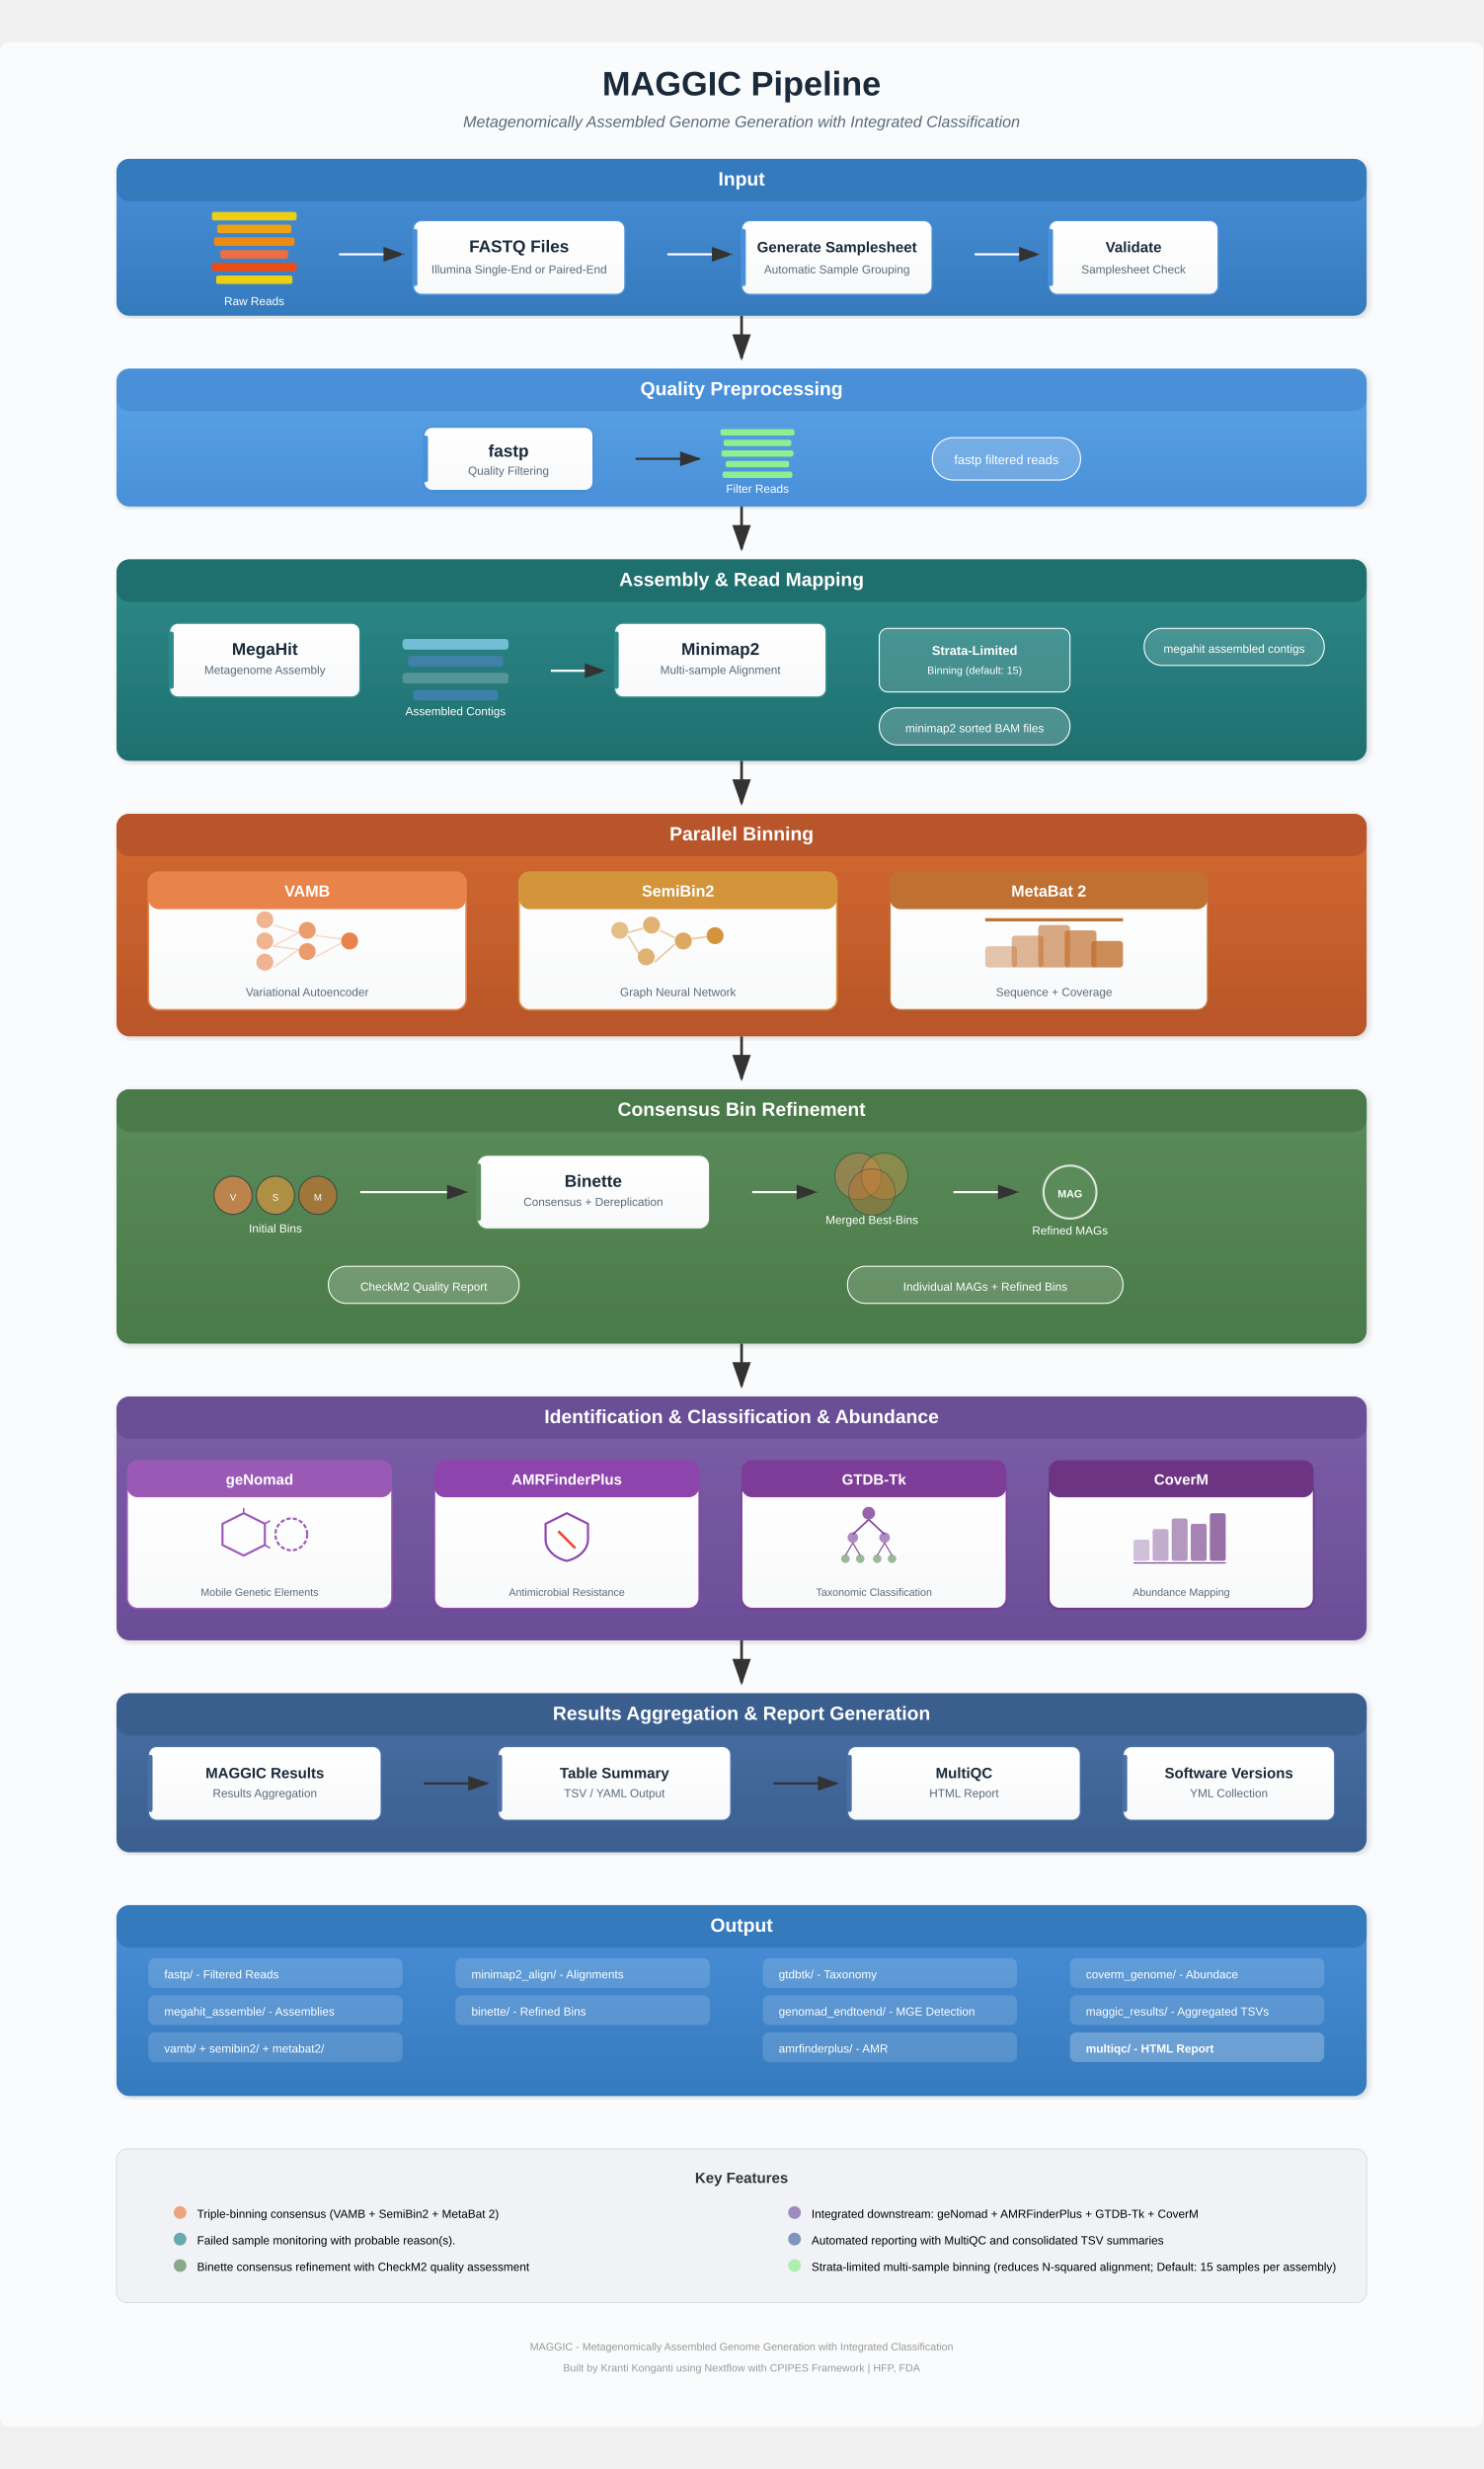
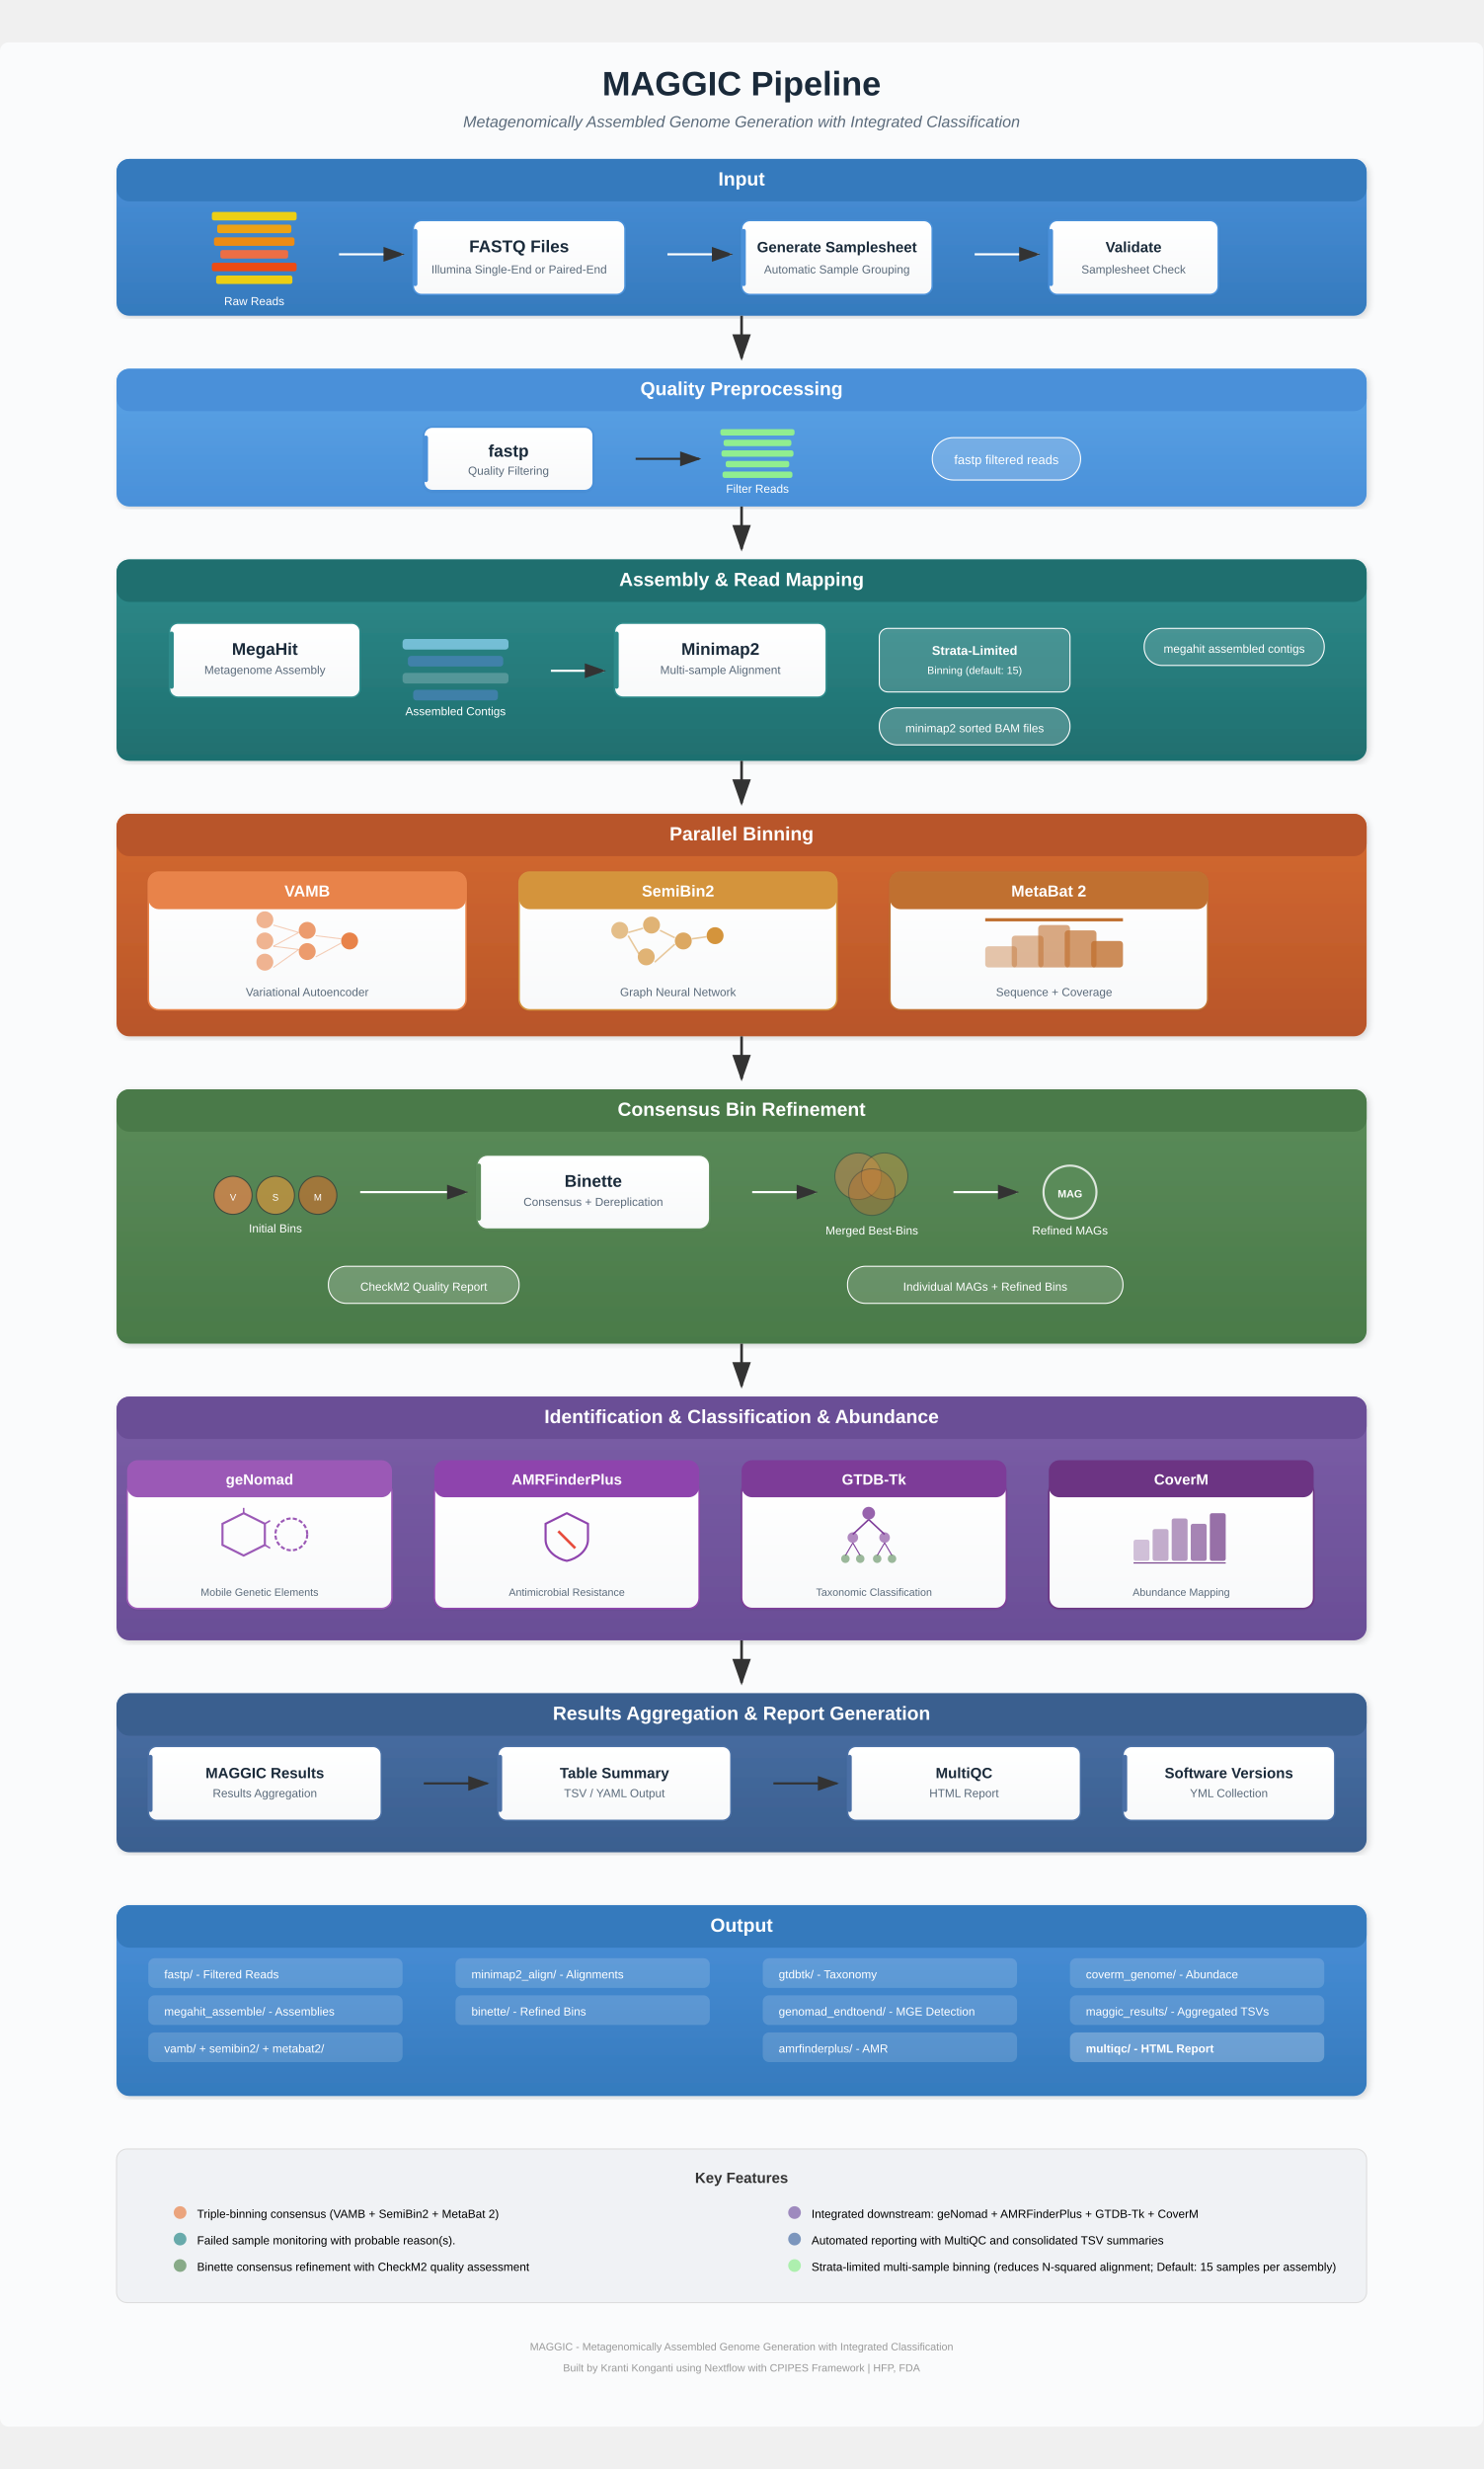
<svg xmlns="http://www.w3.org/2000/svg" viewBox="0 0 1400 2250" width="1400" height="2330">
  <defs>
    <marker id="arrow" markerWidth="10" markerHeight="7" refX="9" refY="3.5" orient="auto">
      <polygon points="0 0, 10 3.5, 0 7" fill="#333" />
    </marker>
    <linearGradient id="input-grad" x1="0%" y1="0%" x2="0%" y2="100%">
      <stop offset="0%" style="stop-color:#4A90D9;stop-opacity:1" />
      <stop offset="100%" style="stop-color:#357ABD;stop-opacity:1" />
    </linearGradient>
    <linearGradient id="preprocess-grad" x1="0%" y1="0%" x2="0%" y2="100%">
      <stop offset="0%" style="stop-color:#5BA4E6;stop-opacity:1" />
      <stop offset="100%" style="stop-color:#4A90D9;stop-opacity:1" />
    </linearGradient>
    <linearGradient id="assembly-grad" x1="0%" y1="0%" x2="0%" y2="100%">
      <stop offset="0%" style="stop-color:#2E8B8B;stop-opacity:1" />
      <stop offset="100%" style="stop-color:#1F6F6F;stop-opacity:1" />
    </linearGradient>
    <linearGradient id="binning-grad" x1="0%" y1="0%" x2="0%" y2="100%">
      <stop offset="0%" style="stop-color:#D46A30;stop-opacity:1" />
      <stop offset="100%" style="stop-color:#B8552A;stop-opacity:1" />
    </linearGradient>
    <linearGradient id="refinement-grad" x1="0%" y1="0%" x2="0%" y2="100%">
      <stop offset="0%" style="stop-color:#5B8C5A;stop-opacity:1" />
      <stop offset="100%" style="stop-color:#4A7A49;stop-opacity:1" />
    </linearGradient>
    <linearGradient id="analysis-grad" x1="0%" y1="0%" x2="0%" y2="100%">
      <stop offset="0%" style="stop-color:#7B5EA7;stop-opacity:1" />
      <stop offset="100%" style="stop-color:#6A4E96;stop-opacity:1" />
    </linearGradient>
    <linearGradient id="results-grad" x1="0%" y1="0%" x2="0%" y2="100%">
      <stop offset="0%" style="stop-color:#4A6FA5;stop-opacity:1" />
      <stop offset="100%" style="stop-color:#3A5F8F;stop-opacity:1" />
    </linearGradient>
    <linearGradient id="card-bg" x1="0%" y1="0%" x2="0%" y2="100%">
      <stop offset="0%" style="stop-color:#FFFFFF;stop-opacity:1" />
      <stop offset="100%" style="stop-color:#F8F9FA;stop-opacity:1" />
    </linearGradient>
    <filter id="shadow" x="-2%" y="-2%" width="104%" height="104%">
      <feDropShadow dx="2" dy="2" stdDeviation="3" flood-opacity="0.15" />
    </filter>
    <filter id="card-shadow" x="-5%" y="-5%" width="110%" height="115%">
      <feDropShadow dx="0" dy="3" stdDeviation="6" flood-color="#000000" flood-opacity="0.12" />
      <feDropShadow dx="0" dy="1" stdDeviation="3" flood-color="#000000" flood-opacity="0.10" />
      <feDropShadow dx="0" dy="0.5" stdDeviation="1" flood-color="#000000" flood-opacity="0.08" />
    </filter>
  </defs>
  <rect width="1400" height="2250" fill="#FAFBFC" rx="8" />
  <text x="700" y="50" text-anchor="middle" font-family="Arial, Helvetica, sans-serif" font-size="32" font-weight="bold" fill="#1A2A3A">MAGGIC Pipeline</text>
  <text x="700" y="80" text-anchor="middle" font-family="Arial, Helvetica, sans-serif" font-size="15" fill="#5A6A7A" font-style="italic">Metagenomically Assembled Genome Generation with Integrated Classification</text>
  <rect x="110" y="110" width="1180" height="148" rx="12" fill="url(#input-grad)" filter="url(#shadow)" />
  <rect x="110" y="110" width="1180" height="40" rx="12" fill="#357ABD" />
  <text x="700" y="135" text-anchor="middle" font-family="Arial, Helvetica, sans-serif" font-size="18" font-weight="bold" fill="white">Input</text>
  <g transform="translate(200, 160)">
    <rect x="0" y="0" width="80" height="8" rx="2" fill="#FFD700" opacity="0.9" />
    <rect x="5" y="12" width="70" height="8" rx="2" fill="#FFA500" opacity="0.9" />
    <rect x="2" y="24" width="76" height="8" rx="2" fill="#FF8C00" opacity="0.9" />
    <rect x="8" y="36" width="64" height="8" rx="2" fill="#FF6B35" opacity="0.9" />
    <rect x="0" y="48" width="80" height="8" rx="2" fill="#FF4500" opacity="0.9" />
    <rect x="4" y="60" width="72" height="8" rx="2" fill="#FFD700" opacity="0.9" />
    <text x="40" y="88" text-anchor="middle" font-family="Arial, Helvetica, sans-serif" font-size="11" fill="white">Raw
      Reads</text>
  </g>
  <line x1="320" y1="200" x2="380" y2="200" stroke="white" stroke-width="2" marker-end="url(#arrow)" />
  <rect x="390" y="168" width="200" height="70" rx="8" fill="url(#card-bg)" stroke="#4A90D9" stroke-width="1.5" filter="url(#card-shadow)" />
  <rect x="390" y="176" width="4" height="54" rx="2" fill="#4A90D9" />
  <text x="490" y="198" text-anchor="middle" font-family="Arial, Helvetica, sans-serif" font-size="16" font-weight="bold" fill="#1A2A3A">FASTQ Files</text>
  <text x="490" y="218" text-anchor="middle" font-family="Arial, Helvetica, sans-serif" font-size="11" fill="#5A6A7A">Illumina Single-End or Paired-End</text>
  <line x1="630" y1="200" x2="690" y2="200" stroke="white" stroke-width="2" marker-end="url(#arrow)" />
  <rect x="700" y="168" width="180" height="70" rx="8" fill="url(#card-bg)" stroke="#4A90D9" stroke-width="1.5" filter="url(#card-shadow)" />
  <rect x="700" y="176" width="4" height="54" rx="2" fill="#4A90D9" />
  <text x="790" y="198" text-anchor="middle" font-family="Arial, Helvetica, sans-serif" font-size="14" font-weight="bold" fill="#1A2A3A">Generate Samplesheet</text>
  <text x="790" y="218" text-anchor="middle" font-family="Arial, Helvetica, sans-serif" font-size="11" fill="#5A6A7A">Automatic Sample Grouping</text>
  <line x1="920" y1="200" x2="980" y2="200" stroke="white" stroke-width="2" marker-end="url(#arrow)" />
  <rect x="990" y="168" width="160" height="70" rx="8" fill="url(#card-bg)" stroke="#4A90D9" stroke-width="1.5" filter="url(#card-shadow)" />
  <rect x="990" y="176" width="4" height="54" rx="2" fill="#4A90D9" />
  <text x="1070" y="198" text-anchor="middle" font-family="Arial, Helvetica, sans-serif" font-size="14" font-weight="bold" fill="#1A2A3A">Validate</text>
  <text x="1070" y="218" text-anchor="middle" font-family="Arial, Helvetica, sans-serif" font-size="11" fill="#5A6A7A">Samplesheet Check</text>
  <line x1="700" y1="258" x2="700" y2="298" stroke="#333" stroke-width="2.5" marker-end="url(#arrow)" />
  <rect x="110" y="308" width="1180" height="130" rx="12" fill="url(#preprocess-grad)" filter="url(#shadow)" />
  <rect x="110" y="308" width="1180" height="40" rx="12" fill="#4A90D9" />
  <text x="700" y="333" text-anchor="middle" font-family="Arial, Helvetica, sans-serif" font-size="18" font-weight="bold" fill="white">Quality Preprocessing</text>
  <rect x="400" y="363" width="160" height="60" rx="8" fill="url(#card-bg)" stroke="#4A90D9" stroke-width="1.5" filter="url(#card-shadow)" />
  <rect x="400" y="371" width="4" height="44" rx="2" fill="#4A90D9" />
  <text x="480" y="391" text-anchor="middle" font-family="Arial, Helvetica, sans-serif" font-size="16" font-weight="bold" fill="#1A2A3A">fastp</text>
  <text x="480" y="408" text-anchor="middle" font-family="Arial, Helvetica, sans-serif" font-size="11" fill="#5A6A7A">Quality Filtering</text>
  <line x1="600" y1="393" x2="660" y2="393" stroke="#333" stroke-width="2" marker-end="url(#arrow)" />
  <g transform="translate(680, 365)">
    <rect x="0" y="0" width="70" height="6" rx="2" fill="#90EE90" />
    <rect x="3" y="10" width="64" height="6" rx="2" fill="#90EE90" />
    <rect x="1" y="20" width="68" height="6" rx="2" fill="#90EE90" />
    <rect x="5" y="30" width="60" height="6" rx="2" fill="#90EE90" />
    <rect x="2" y="40" width="66" height="6" rx="2" fill="#90EE90" />
    <text x="35" y="60" text-anchor="middle" font-family="Arial, Helvetica, sans-serif" font-size="11" fill="white">Filter Reads</text>
  </g>
  <rect x="880" y="373" width="140" height="40" rx="20" fill="rgba(255,255,255,0.2)" stroke="white" stroke-width="1" />
  <text x="950" y="398" text-anchor="middle" font-family="Arial, Helvetica, sans-serif" font-size="12" fill="white">fastp filtered reads</text>
  <line x1="700" y1="438" x2="700" y2="478" stroke="#333" stroke-width="2.5" marker-end="url(#arrow)" />
  <rect x="110" y="488" width="1180" height="190" rx="12" fill="url(#assembly-grad)" filter="url(#shadow)" />
  <rect x="110" y="488" width="1180" height="40" rx="12" fill="#1F6F6F" />
  <text x="700" y="513" text-anchor="middle" font-family="Arial, Helvetica, sans-serif" font-size="18" font-weight="bold" fill="white">Assembly &amp; Read Mapping</text>
  <rect x="160" y="548" width="180" height="70" rx="8" fill="url(#card-bg)" stroke="#2E8B8B" stroke-width="1.5" filter="url(#card-shadow)" />
  <rect x="160" y="556" width="4" height="54" rx="2" fill="#2E8B8B" />
  <text x="250" y="578" text-anchor="middle" font-family="Arial, Helvetica, sans-serif" font-size="16" font-weight="bold" fill="#1A2A3A">MegaHit</text>
  <text x="250" y="596" text-anchor="middle" font-family="Arial, Helvetica, sans-serif" font-size="11" fill="#5A6A7A">Metagenome Assembly</text>
  <g transform="translate(380, 563)">
    <rect x="0" y="0" width="100" height="10" rx="3" fill="#87CEEB" opacity="0.8" />
    <rect x="5" y="16" width="90" height="10" rx="3" fill="#4682B4" opacity="0.8" />
    <rect x="0" y="32" width="100" height="10" rx="3" fill="#5F9EA0" opacity="0.8" />
    <rect x="10" y="48" width="80" height="10" rx="3" fill="#4682B4" opacity="0.8" />
    <text x="50" y="72" text-anchor="middle" font-family="Arial, Helvetica, sans-serif" font-size="11" fill="white">Assembled Contigs</text>
  </g>
  <line x1="520" y1="593" x2="570" y2="593" stroke="white" stroke-width="2" marker-end="url(#arrow)" />
  <rect x="580" y="548" width="200" height="70" rx="8" fill="url(#card-bg)" stroke="#2E8B8B" stroke-width="1.5" filter="url(#card-shadow)" />
  <rect x="580" y="556" width="4" height="54" rx="2" fill="#2E8B8B" />
  <text x="680" y="578" text-anchor="middle" font-family="Arial, Helvetica, sans-serif" font-size="16" font-weight="bold" fill="#1A2A3A">Minimap2</text>
  <text x="680" y="596" text-anchor="middle" font-family="Arial, Helvetica, sans-serif" font-size="11" fill="#5A6A7A">Multi-sample Alignment</text>
  <rect x="830" y="553" width="180" height="60" rx="8" fill="rgba(255,255,255,0.15)" stroke="white" stroke-width="1" />
  <text x="920" y="578" text-anchor="middle" font-family="Arial, Helvetica, sans-serif" font-size="12" font-weight="bold" fill="white">Strata-Limited</text>
  <text x="920" y="596" text-anchor="middle" font-family="Arial, Helvetica, sans-serif" font-size="10" fill="white">Binning (default: 15)</text>
  <rect x="830" y="628" width="180" height="35" rx="17" fill="rgba(255,255,255,0.2)" stroke="white" stroke-width="1" />
  <text x="920" y="651" text-anchor="middle" font-family="Arial, Helvetica, sans-serif" font-size="11" fill="white">minimap2 sorted BAM files</text>
  <rect x="1080" y="553" width="170" height="35" rx="17" fill="rgba(255,255,255,0.15)" stroke="white" stroke-width="1" />
  <text x="1165" y="576" text-anchor="middle" font-family="Arial, Helvetica, sans-serif" font-size="11" fill="white">megahit assembled contigs</text>
  <line x1="700" y1="678" x2="700" y2="718" stroke="#333" stroke-width="2.5" marker-end="url(#arrow)" />
  <rect x="110" y="728" width="1180" height="210" rx="12" fill="url(#binning-grad)" filter="url(#shadow)" />
  <rect x="110" y="728" width="1180" height="40" rx="12" fill="#B8552A" />
  <text x="700" y="753" text-anchor="middle" font-family="Arial, Helvetica, sans-serif" font-size="18" font-weight="bold" fill="white">Parallel Binning</text>
  <rect x="140" y="783" width="300" height="130" rx="10" fill="url(#card-bg)" stroke="#E8834A" stroke-width="1.5" filter="url(#card-shadow)" />
  <rect x="140" y="783" width="300" height="35" rx="10" fill="#E8834A" />
  <text x="290" y="806" text-anchor="middle" font-family="Arial, Helvetica, sans-serif" font-size="15" font-weight="bold" fill="white">VAMB</text>
  <g transform="translate(230, 828)">
    <circle cx="20" cy="0" r="8" fill="#E8834A" opacity="0.6" />
    <circle cx="20" cy="20" r="8" fill="#E8834A" opacity="0.6" />
    <circle cx="20" cy="40" r="8" fill="#E8834A" opacity="0.6" />
    <circle cx="60" cy="10" r="8" fill="#E8834A" opacity="0.8" />
    <circle cx="60" cy="30" r="8" fill="#E8834A" opacity="0.8" />
    <circle cx="100" cy="20" r="8" fill="#E8834A" />
    <line x1="28" y1="5" x2="52" y2="12" stroke="#E8834A" stroke-width="1" opacity="0.4" />
    <line x1="28" y1="25" x2="52" y2="12" stroke="#E8834A" stroke-width="1" opacity="0.4" />
    <line x1="28" y1="25" x2="52" y2="28" stroke="#E8834A" stroke-width="1" opacity="0.4" />
    <line x1="28" y1="45" x2="52" y2="28" stroke="#E8834A" stroke-width="1" opacity="0.4" />
    <line x1="68" y1="15" x2="92" y2="18" stroke="#E8834A" stroke-width="1" opacity="0.4" />
    <line x1="68" y1="35" x2="92" y2="22" stroke="#E8834A" stroke-width="1" opacity="0.4" />
  </g>
  <text x="290" y="900" text-anchor="middle" font-family="Arial, Helvetica, sans-serif" font-size="11" fill="#5A6A7A">Variational Autoencoder</text>
  <rect x="490" y="783" width="300" height="130" rx="10" fill="url(#card-bg)" stroke="#D4943C" stroke-width="1.5" filter="url(#card-shadow)" />
  <rect x="490" y="783" width="300" height="35" rx="10" fill="#D4943C" />
  <text x="640" y="806" text-anchor="middle" font-family="Arial, Helvetica, sans-serif" font-size="15" font-weight="bold" fill="white">SemiBin2</text>
  <g transform="translate(545, 828)">
    <circle cx="40" cy="10" r="8" fill="#D4943C" opacity="0.6" />
    <circle cx="70" cy="5" r="8" fill="#D4943C" opacity="0.7" />
    <circle cx="65" cy="35" r="8" fill="#D4943C" opacity="0.7" />
    <circle cx="100" cy="20" r="8" fill="#D4943C" opacity="0.8" />
    <circle cx="130" cy="15" r="8" fill="#D4943C" />
    <line x1="48" y1="12" x2="62" y2="8" stroke="#D4943C" stroke-width="1.5" opacity="0.5" />
    <line x1="48" y1="15" x2="58" y2="32" stroke="#D4943C" stroke-width="1.5" opacity="0.5" />
    <line x1="78" y1="10" x2="92" y2="17" stroke="#D4943C" stroke-width="1.5" opacity="0.5" />
    <line x1="73" y1="40" x2="92" y2="23" stroke="#D4943C" stroke-width="1.5" opacity="0.5" />
    <line x1="108" y1="18" x2="122" y2="16" stroke="#D4943C" stroke-width="1.5" opacity="0.5" />
  </g>
  <text x="640" y="900" text-anchor="middle" font-family="Arial, Helvetica, sans-serif" font-size="11" fill="#5A6A7A">Graph Neural Network</text>
  <rect x="840" y="783" width="300" height="130" rx="10" fill="url(#card-bg)" stroke="#C07030" stroke-width="1.5" filter="url(#card-shadow)" />
  <rect x="840" y="783" width="300" height="35" rx="10" fill="#C07030" />
  <text x="990" y="806" text-anchor="middle" font-family="Arial, Helvetica, sans-serif" font-size="15" font-weight="bold" fill="white">MetaBat 2</text>
  <g transform="translate(885, 828)">
    <rect x="45" y="25" width="30" height="20" rx="3" fill="#C07030" opacity="0.4" />
    <rect x="70" y="15" width="30" height="30" rx="3" fill="#C07030" opacity="0.5" />
    <rect x="95" y="5" width="30" height="40" rx="3" fill="#C07030" opacity="0.6" />
    <rect x="120" y="10" width="30" height="35" rx="3" fill="#C07030" opacity="0.7" />
    <rect x="145" y="20" width="30" height="25" rx="3" fill="#C07030" opacity="0.8" />
    <line x1="45" y1="0" x2="175" y2="0" stroke="#C07030" stroke-width="3" />
  </g>
  <text x="995" y="900" text-anchor="middle" font-family="Arial, Helvetica, sans-serif" font-size="11" fill="#5A6A7A">Sequence + Coverage</text>
  <line x1="700" y1="938" x2="700" y2="978" stroke="#333" stroke-width="2.5" marker-end="url(#arrow)" />
  <rect x="110" y="988" width="1180" height="240" rx="12" fill="url(#refinement-grad)" filter="url(#shadow)" />
  <rect x="110" y="988" width="1180" height="40" rx="12" fill="#4A7A49" />
  <text x="700" y="1013" text-anchor="middle" font-family="Arial, Helvetica, sans-serif" font-size="18" font-weight="bold" fill="white">Consensus Bin Refinement</text>
  <g transform="translate(200, 1068)">
    <circle cx="20" cy="20" r="18" fill="#E8834A" opacity="0.7" stroke="#333" stroke-width="1" />
    <text x="20" y="25" text-anchor="middle" font-family="Arial, Helvetica, sans-serif" font-size="9" fill="white">V</text>
    <circle cx="60" cy="20" r="18" fill="#D4943C" opacity="0.7" stroke="#333" stroke-width="1" />
    <text x="60" y="25" text-anchor="middle" font-family="Arial, Helvetica, sans-serif" font-size="9" fill="white">S</text>
    <circle cx="100" cy="20" r="18" fill="#C07030" opacity="0.7" stroke="#333" stroke-width="1" />
    <text x="100" y="25" text-anchor="middle" font-family="Arial, Helvetica, sans-serif" font-size="9" fill="white">M</text>
    <text x="60" y="55" text-anchor="middle" font-family="Arial, Helvetica, sans-serif" font-size="11" fill="white">Initial Bins</text>
  </g>
  <line x1="340" y1="1085" x2="440" y2="1085" stroke="white" stroke-width="2" marker-end="url(#arrow)" />
  <rect x="450" y="1050" width="220" height="70" rx="10" fill="url(#card-bg)" stroke="#5B8C5A" stroke-width="1.5" filter="url(#card-shadow)" />
  <rect x="450" y="1058" width="4" height="54" rx="2" fill="#5B8C5A" />
  <text x="560" y="1080" text-anchor="middle" font-family="Arial, Helvetica, sans-serif" font-size="16" font-weight="bold" fill="#1A2A3A">Binette</text>
  <text x="560" y="1098" text-anchor="middle" font-family="Arial, Helvetica, sans-serif" font-size="11" fill="#5A6A7A">Consensus + Dereplication</text>
  <line x1="710" y1="1085" x2="770" y2="1085" stroke="white" stroke-width="2" marker-end="url(#arrow)" />
  <g transform="translate(790, 1055)">
    <circle cx="20" cy="15" r="22" fill="#E8834A" opacity="0.4" stroke="#333" stroke-width="1" />
    <circle cx="45" cy="15" r="22" fill="#D4943C" opacity="0.4" stroke="#333" stroke-width="1" />
    <circle cx="33" cy="30" r="22" fill="#C07030" opacity="0.4" stroke="#333" stroke-width="1" />
-     <text x="33" y="60" text-anchor="middle" font-family="Arial, Helvetica, sans-serif" font-size="11" fill="white">Merged Best-Bins</text>
+     <text x="33" y="70" text-anchor="middle" font-family="Arial, Helvetica, sans-serif" font-size="11" fill="white">Merged Best-Bins</text>
  </g>
  <line x1="900" y1="1085" x2="960" y2="1085" stroke="white" stroke-width="2" marker-end="url(#arrow)" />
  <g transform="translate(980, 1055)">
    <circle cx="30" cy="30" r="25" fill="#5B8C5A" opacity="0.8" stroke="white" stroke-width="2" />
    <text x="30" y="35" text-anchor="middle" font-family="Arial, Helvetica, sans-serif" font-size="10" font-weight="bold" fill="white">MAG</text>
    <text x="30" y="70" text-anchor="middle" font-family="Arial, Helvetica, sans-serif" font-size="11" fill="white">Refined MAGs</text>
  </g>
  <rect x="310" y="1155" width="180" height="35" rx="17" fill="rgba(255,255,255,0.2)" stroke="white" stroke-width="1" />
  <text x="400" y="1178" text-anchor="middle" font-family="Arial, Helvetica, sans-serif" font-size="11" fill="white">CheckM2 Quality Report</text>
  <rect x="800" y="1155" width="260" height="35" rx="17" fill="rgba(255,255,255,0.15)" stroke="white" stroke-width="1" />
  <text x="930" y="1178" text-anchor="middle" font-family="Arial, Helvetica, sans-serif" font-size="11" fill="white">Individual MAGs + Refined Bins</text>
  <line x1="700" y1="1228" x2="700" y2="1268" stroke="#333" stroke-width="2.5" marker-end="url(#arrow)" />
  <rect x="110" y="1278" width="1180" height="230" rx="12" fill="url(#analysis-grad)" filter="url(#shadow)" />
  <rect x="110" y="1278" width="1180" height="40" rx="12" fill="#6A4E96" />
  <text x="700" y="1303" text-anchor="middle" font-family="Arial, Helvetica, sans-serif" font-size="18" font-weight="bold" fill="white">Identification &amp; Classification &amp; Abundance</text>
  <rect x="120" y="1358" width="250" height="120" rx="10" fill="url(#card-bg)" stroke="#9B59B6" stroke-width="1.5" filter="url(#card-shadow)" />
  <rect x="120" y="1338" width="250" height="35" rx="10" fill="#9B59B6" />
  <text x="245" y="1361" text-anchor="middle" font-family="Arial, Helvetica, sans-serif" font-size="14" font-weight="bold" fill="white">geNomad</text>
  <g transform="translate(200, 1383)">
    <polygon points="30,5 50,15 50,35 30,45 10,35 10,15" fill="none" stroke="#9B59B6" stroke-width="2" />
    <line x1="30" y1="5" x2="30" y2="0" stroke="#9B59B6" stroke-width="1.5" />
    <line x1="50" y1="15" x2="55" y2="12" stroke="#9B59B6" stroke-width="1.5" />
    <line x1="50" y1="35" x2="55" y2="38" stroke="#9B59B6" stroke-width="1.5" />
    <circle cx="75" cy="25" r="15" fill="none" stroke="#9B59B6" stroke-width="2" stroke-dasharray="4,2" />
  </g>
  <text x="245" y="1466" text-anchor="middle" font-family="Arial, Helvetica, sans-serif" font-size="10" fill="#5A6A7A">Mobile Genetic Elements</text>
  <rect x="410" y="1358" width="250" height="120" rx="10" fill="url(#card-bg)" stroke="#8E44AD" stroke-width="1.5" filter="url(#card-shadow)" />
  <rect x="410" y="1338" width="250" height="35" rx="10" fill="#8E44AD" />
  <text x="535" y="1361" text-anchor="middle" font-family="Arial, Helvetica, sans-serif" font-size="14" font-weight="bold" fill="white">AMRFinderPlus</text>
  <g transform="translate(505, 1383)">
    <path d="M30,5 L50,15 L50,30 C50,40 40,48 30,50 C20,48 10,40 10,30 L10,15 Z" fill="none" stroke="#8E44AD" stroke-width="2" />
    <line x1="22" y1="22" x2="38" y2="38" stroke="#E74C3C" stroke-width="2.5" />
  </g>
  <text x="535" y="1466" text-anchor="middle" font-family="Arial, Helvetica, sans-serif" font-size="10" fill="#5A6A7A">Antimicrobial Resistance</text>
  <rect x="700" y="1358" width="250" height="120" rx="10" fill="url(#card-bg)" stroke="#7D3C98" stroke-width="1.5" filter="url(#card-shadow)" />
  <rect x="700" y="1338" width="250" height="35" rx="10" fill="#7D3C98" />
  <text x="825" y="1361" text-anchor="middle" font-family="Arial, Helvetica, sans-serif" font-size="14" font-weight="bold" fill="white">GTDB-Tk</text>
  <g transform="translate(790, 1383)">
    <circle cx="30" cy="5" r="6" fill="#7D3C98" opacity="0.8" />
    <line x1="30" y1="11" x2="15" y2="25" stroke="#7D3C98" stroke-width="1.5" />
    <line x1="30" y1="11" x2="45" y2="25" stroke="#7D3C98" stroke-width="1.5" />
    <circle cx="15" cy="28" r="5" fill="#7D3C98" opacity="0.6" />
    <circle cx="45" cy="28" r="5" fill="#7D3C98" opacity="0.6" />
    <line x1="15" y1="33" x2="8" y2="45" stroke="#7D3C98" stroke-width="1" />
    <line x1="15" y1="33" x2="22" y2="45" stroke="#7D3C98" stroke-width="1" />
    <line x1="45" y1="33" x2="38" y2="45" stroke="#7D3C98" stroke-width="1" />
    <line x1="45" y1="33" x2="52" y2="45" stroke="#7D3C98" stroke-width="1" />
    <circle cx="8" cy="48" r="4" fill="#5B8C5A" opacity="0.6" />
    <circle cx="22" cy="48" r="4" fill="#5B8C5A" opacity="0.6" />
    <circle cx="38" cy="48" r="4" fill="#5B8C5A" opacity="0.6" />
    <circle cx="52" cy="48" r="4" fill="#5B8C5A" opacity="0.6" />
  </g>
  <text x="825" y="1466" text-anchor="middle" font-family="Arial, Helvetica, sans-serif" font-size="10" fill="#5A6A7A">Taxonomic Classification</text>
  <rect x="990" y="1358" width="250" height="120" rx="10" fill="url(#card-bg)" stroke="#6C3483" stroke-width="1.5" filter="url(#card-shadow)" />
  <rect x="990" y="1338" width="250" height="35" rx="10" fill="#6C3483" />
  <text x="1115" y="1361" text-anchor="middle" font-family="Arial, Helvetica, sans-serif" font-size="14" font-weight="bold" fill="white">CoverM</text>
  <g transform="translate(1070, 1383)">
    <rect x="0" y="30" width="15" height="20" rx="2" fill="#6C3483" opacity="0.3" />
    <rect x="18" y="20" width="15" height="30" rx="2" fill="#6C3483" opacity="0.4" />
    <rect x="36" y="10" width="15" height="40" rx="2" fill="#6C3483" opacity="0.5" />
    <rect x="54" y="15" width="15" height="35" rx="2" fill="#6C3483" opacity="0.6" />
    <rect x="72" y="5" width="15" height="45" rx="2" fill="#6C3483" opacity="0.7" />
    <line x1="0" y1="52" x2="87" y2="52" stroke="#6C3483" stroke-width="1" />
  </g>
  <text x="1115" y="1466" text-anchor="middle" font-family="Arial, Helvetica, sans-serif" font-size="10" fill="#5A6A7A">Abundance Mapping</text>
  <line x1="700" y1="1508" x2="700" y2="1548" stroke="#333" stroke-width="2.5" marker-end="url(#arrow)" />
  <rect x="110" y="1558" width="1180" height="150" rx="12" fill="url(#results-grad)" filter="url(#shadow)" />
  <rect x="110" y="1558" width="1180" height="40" rx="12" fill="#3A5F8F" />
  <text x="700" y="1583" text-anchor="middle" font-family="Arial, Helvetica, sans-serif" font-size="18" font-weight="bold" fill="white">Results Aggregation &amp; Report Generation</text>
  <rect x="140" y="1608" width="220" height="70" rx="8" fill="url(#card-bg)" stroke="#4A6FA5" stroke-width="1.5" filter="url(#card-shadow)" />
  <rect x="140" y="1616" width="4" height="54" rx="2" fill="#4A6FA5" />
  <text x="250" y="1638" text-anchor="middle" font-family="Arial, Helvetica, sans-serif" font-size="14" font-weight="bold" fill="#1A2A3A">MAGGIC Results</text>
  <text x="250" y="1656" text-anchor="middle" font-family="Arial, Helvetica, sans-serif" font-size="11" fill="#5A6A7A">Results Aggregation</text>
  <line x1="400" y1="1643" x2="460" y2="1643" stroke="#333" stroke-width="2" marker-end="url(#arrow)" />
  <rect x="470" y="1608" width="220" height="70" rx="8" fill="url(#card-bg)" stroke="#4A6FA5" stroke-width="1.5" filter="url(#card-shadow)" />
  <rect x="470" y="1616" width="4" height="54" rx="2" fill="#4A6FA5" />
  <text x="580" y="1638" text-anchor="middle" font-family="Arial, Helvetica, sans-serif" font-size="14" font-weight="bold" fill="#1A2A3A">Table Summary</text>
  <text x="580" y="1656" text-anchor="middle" font-family="Arial, Helvetica, sans-serif" font-size="11" fill="#5A6A7A">TSV / YAML Output</text>
  <line x1="730" y1="1643" x2="790" y2="1643" stroke="#333" stroke-width="2" marker-end="url(#arrow)" />
  <rect x="800" y="1608" width="220" height="70" rx="8" fill="url(#card-bg)" stroke="#4A6FA5" stroke-width="1.5" filter="url(#card-shadow)" />
  <rect x="800" y="1616" width="4" height="54" rx="2" fill="#4A6FA5" />
  <text x="910" y="1638" text-anchor="middle" font-family="Arial, Helvetica, sans-serif" font-size="14" font-weight="bold" fill="#1A2A3A">MultiQC</text>
  <text x="910" y="1656" text-anchor="middle" font-family="Arial, Helvetica, sans-serif" font-size="11" fill="#5A6A7A">HTML Report</text>
  <rect x="1060" y="1608" width="200" height="70" rx="8" fill="url(#card-bg)" stroke="#4A6FA5" stroke-width="1.5" filter="url(#card-shadow)" />
  <rect x="1060" y="1616" width="4" height="54" rx="2" fill="#4A6FA5" />
  <text x="1160" y="1638" text-anchor="middle" font-family="Arial, Helvetica, sans-serif" font-size="14" font-weight="bold" fill="#1A2A3A">Software Versions</text>
  <text x="1160" y="1656" text-anchor="middle" font-family="Arial, Helvetica, sans-serif" font-size="11" fill="#5A6A7A">YML Collection</text>
  <rect x="110" y="1758" width="1180" height="180" rx="12" fill="url(#input-grad)" filter="url(#shadow)" />
  <rect x="110" y="1758" width="1180" height="40" rx="12" fill="#357ABD" />
  <text x="700" y="1783" text-anchor="middle" font-family="Arial, Helvetica, sans-serif" font-size="18" font-weight="bold" fill="white">Output</text>
  <g font-family="Arial, Helvetica, sans-serif" font-size="11" fill="white">
    <rect x="140" y="1808" width="240" height="28" rx="6" fill="rgba(255,255,255,0.15)" />
    <text x="155" y="1827">fastp/ - Filtered Reads</text>
    <rect x="140" y="1843" width="240" height="28" rx="6" fill="rgba(255,255,255,0.15)" />
    <text x="155" y="1862">megahit_assemble/ - Assemblies</text>
    <rect x="430" y="1808" width="240" height="28" rx="6" fill="rgba(255,255,255,0.15)" />
    <text x="445" y="1827">minimap2_align/ - Alignments</text>
    <rect x="430" y="1843" width="240" height="28" rx="6" fill="rgba(255,255,255,0.15)" />
    <text x="445" y="1862">binette/ - Refined Bins</text>
    <rect x="140" y="1878" width="240" height="28" rx="6" fill="rgba(255,255,255,0.15)" />
    <text x="155" y="1897">vamb/ + semibin2/ + metabat2/</text>
    <rect x="720" y="1808" width="240" height="28" rx="6" fill="rgba(255,255,255,0.15)" />
    <text x="735" y="1827">gtdbtk/ - Taxonomy</text>
    <rect x="720" y="1843" width="240" height="28" rx="6" fill="rgba(255,255,255,0.15)" />
    <text x="735" y="1862">genomad_endtoend/ - MGE Detection</text>
    <rect x="720" y="1878" width="240" height="28" rx="6" fill="rgba(255,255,255,0.15)" />
    <text x="735" y="1897">amrfinderplus/ - AMR</text>
    <rect x="1010" y="1808" width="240" height="28" rx="6" fill="rgba(255,255,255,0.15)" />
    <text x="1025" y="1827">coverm_genome/ - Abundace</text>
    <rect x="1010" y="1843" width="240" height="28" rx="6" fill="rgba(255,255,255,0.15)" />
    <text x="1025" y="1862">maggic_results/ - Aggregated TSVs</text>
    <rect x="1010" y="1878" width="240" height="28" rx="6" fill="rgba(255,255,255,0.25)" />
    <text x="1025" y="1897" font-weight="bold">multiqc/ - HTML Report</text>
  </g>
  <rect x="110" y="1988" width="1180" height="145" rx="10" fill="#F0F2F5" stroke="#DDD" stroke-width="1" />
  <text x="700" y="2020" text-anchor="middle" font-family="Arial, Helvetica, sans-serif" font-size="14" font-weight="bold" fill="#333">Key Features</text>
  <g font-family="Arial, Helvetica, sans-serif" font-size="11">
    <circle cx="170" cy="2048" r="6" fill="#E8834A" opacity="0.7" />
    <text x="186" y="2053">Triple-binning consensus (VAMB + SemiBin2 + MetaBat 2)</text>
    <circle cx="170" cy="2073" r="6" fill="#2E8B8B" opacity="0.7" />
    <text x="186" y="2078">Failed sample monitoring with probable reason(s).</text>
    <circle cx="170" cy="2098" r="6" fill="#5B8C5A" opacity="0.7" />
    <text x="186" y="2103">Binette consensus refinement with CheckM2 quality assessment</text>
    <circle cx="750" cy="2048" r="6" fill="#7B5EA7" opacity="0.7" />
    <text x="766" y="2053">Integrated downstream: geNomad + AMRFinderPlus + GTDB-Tk + CoverM</text>
    <circle cx="750" cy="2073" r="6" fill="#4A6FA5" opacity="0.7" />
    <text x="766" y="2078">Automated reporting with MultiQC and consolidated TSV summaries</text>
    <circle cx="750" cy="2098" r="6" fill="#90EE90" opacity="0.7" />
    <text x="766" y="2103">Strata-limited multi-sample binning (reduces N-squared alignment; Default: 15 samples per
      assembly)</text>
  </g>
  <text x="700" y="2178" text-anchor="middle" font-family="Arial, Helvetica, sans-serif" font-size="10" fill="#999">MAGGIC - Metagenomically Assembled Genome Generation with Integrated Classification</text>
  <text x="700" y="2198" text-anchor="middle" font-family="Arial, Helvetica, sans-serif" font-size="10" fill="#999">Built by Kranti Konganti using Nextflow with CPIPES Framework | HFP, FDA</text>
</svg>
